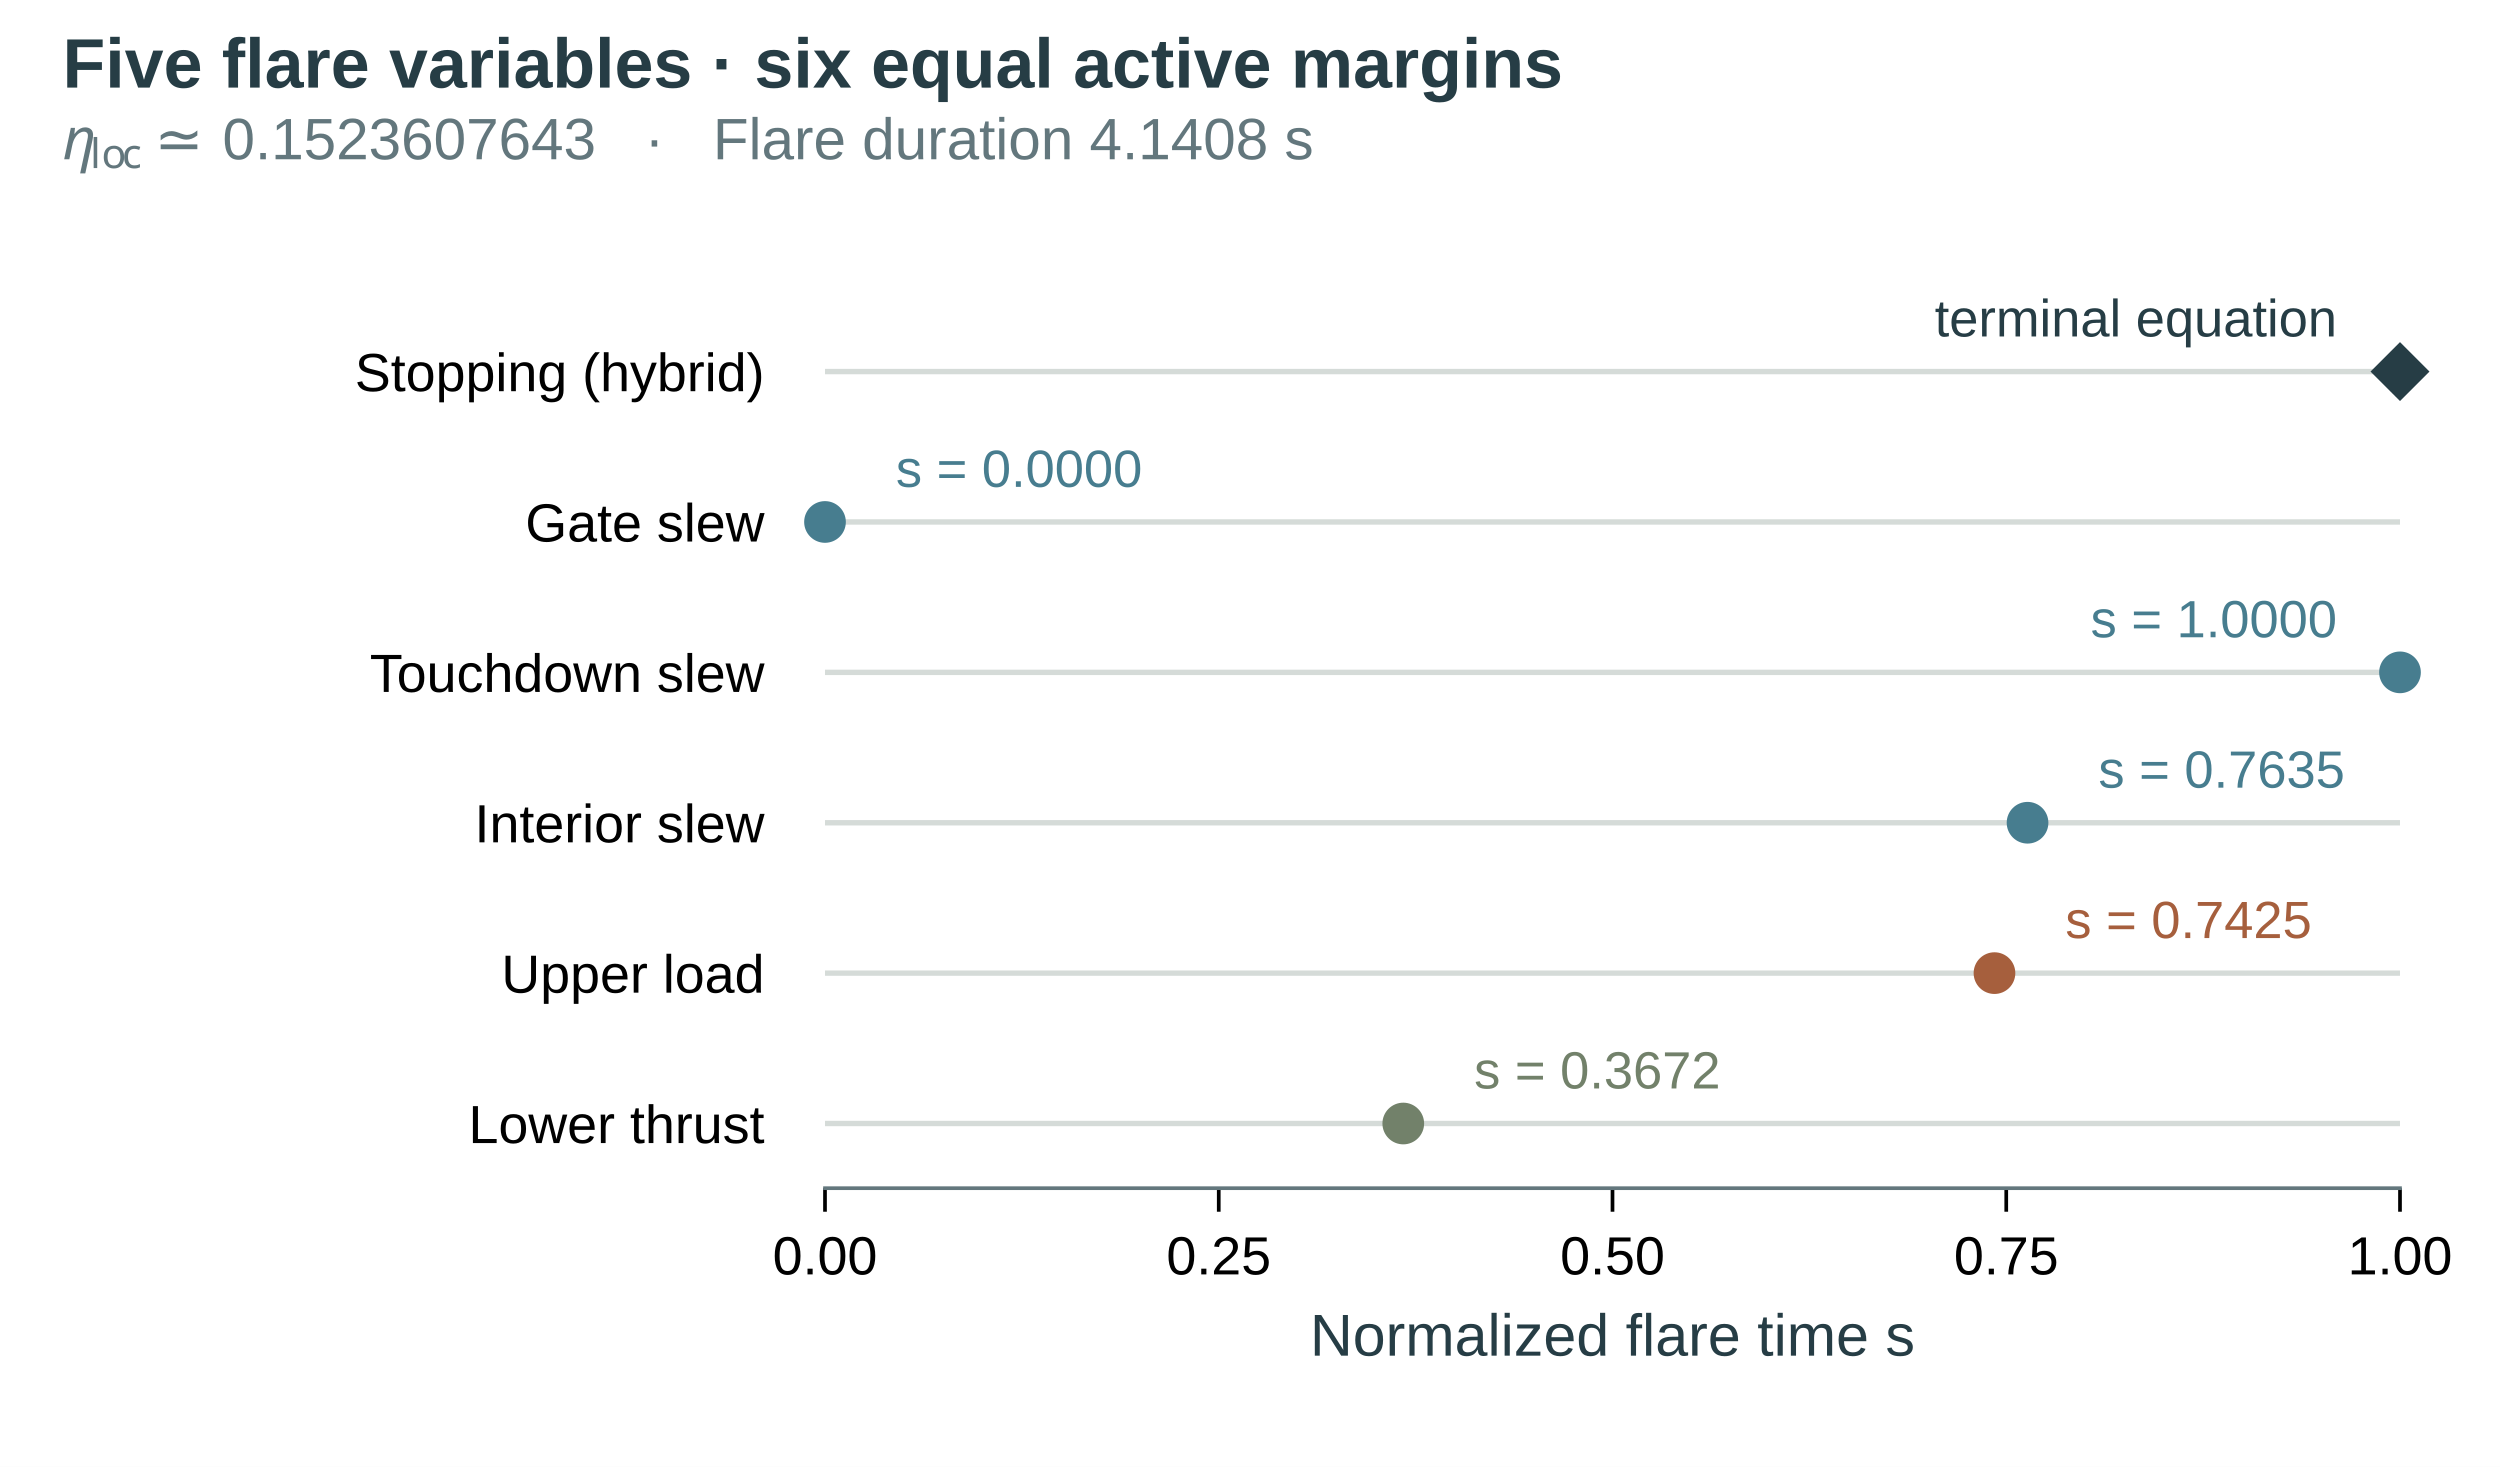
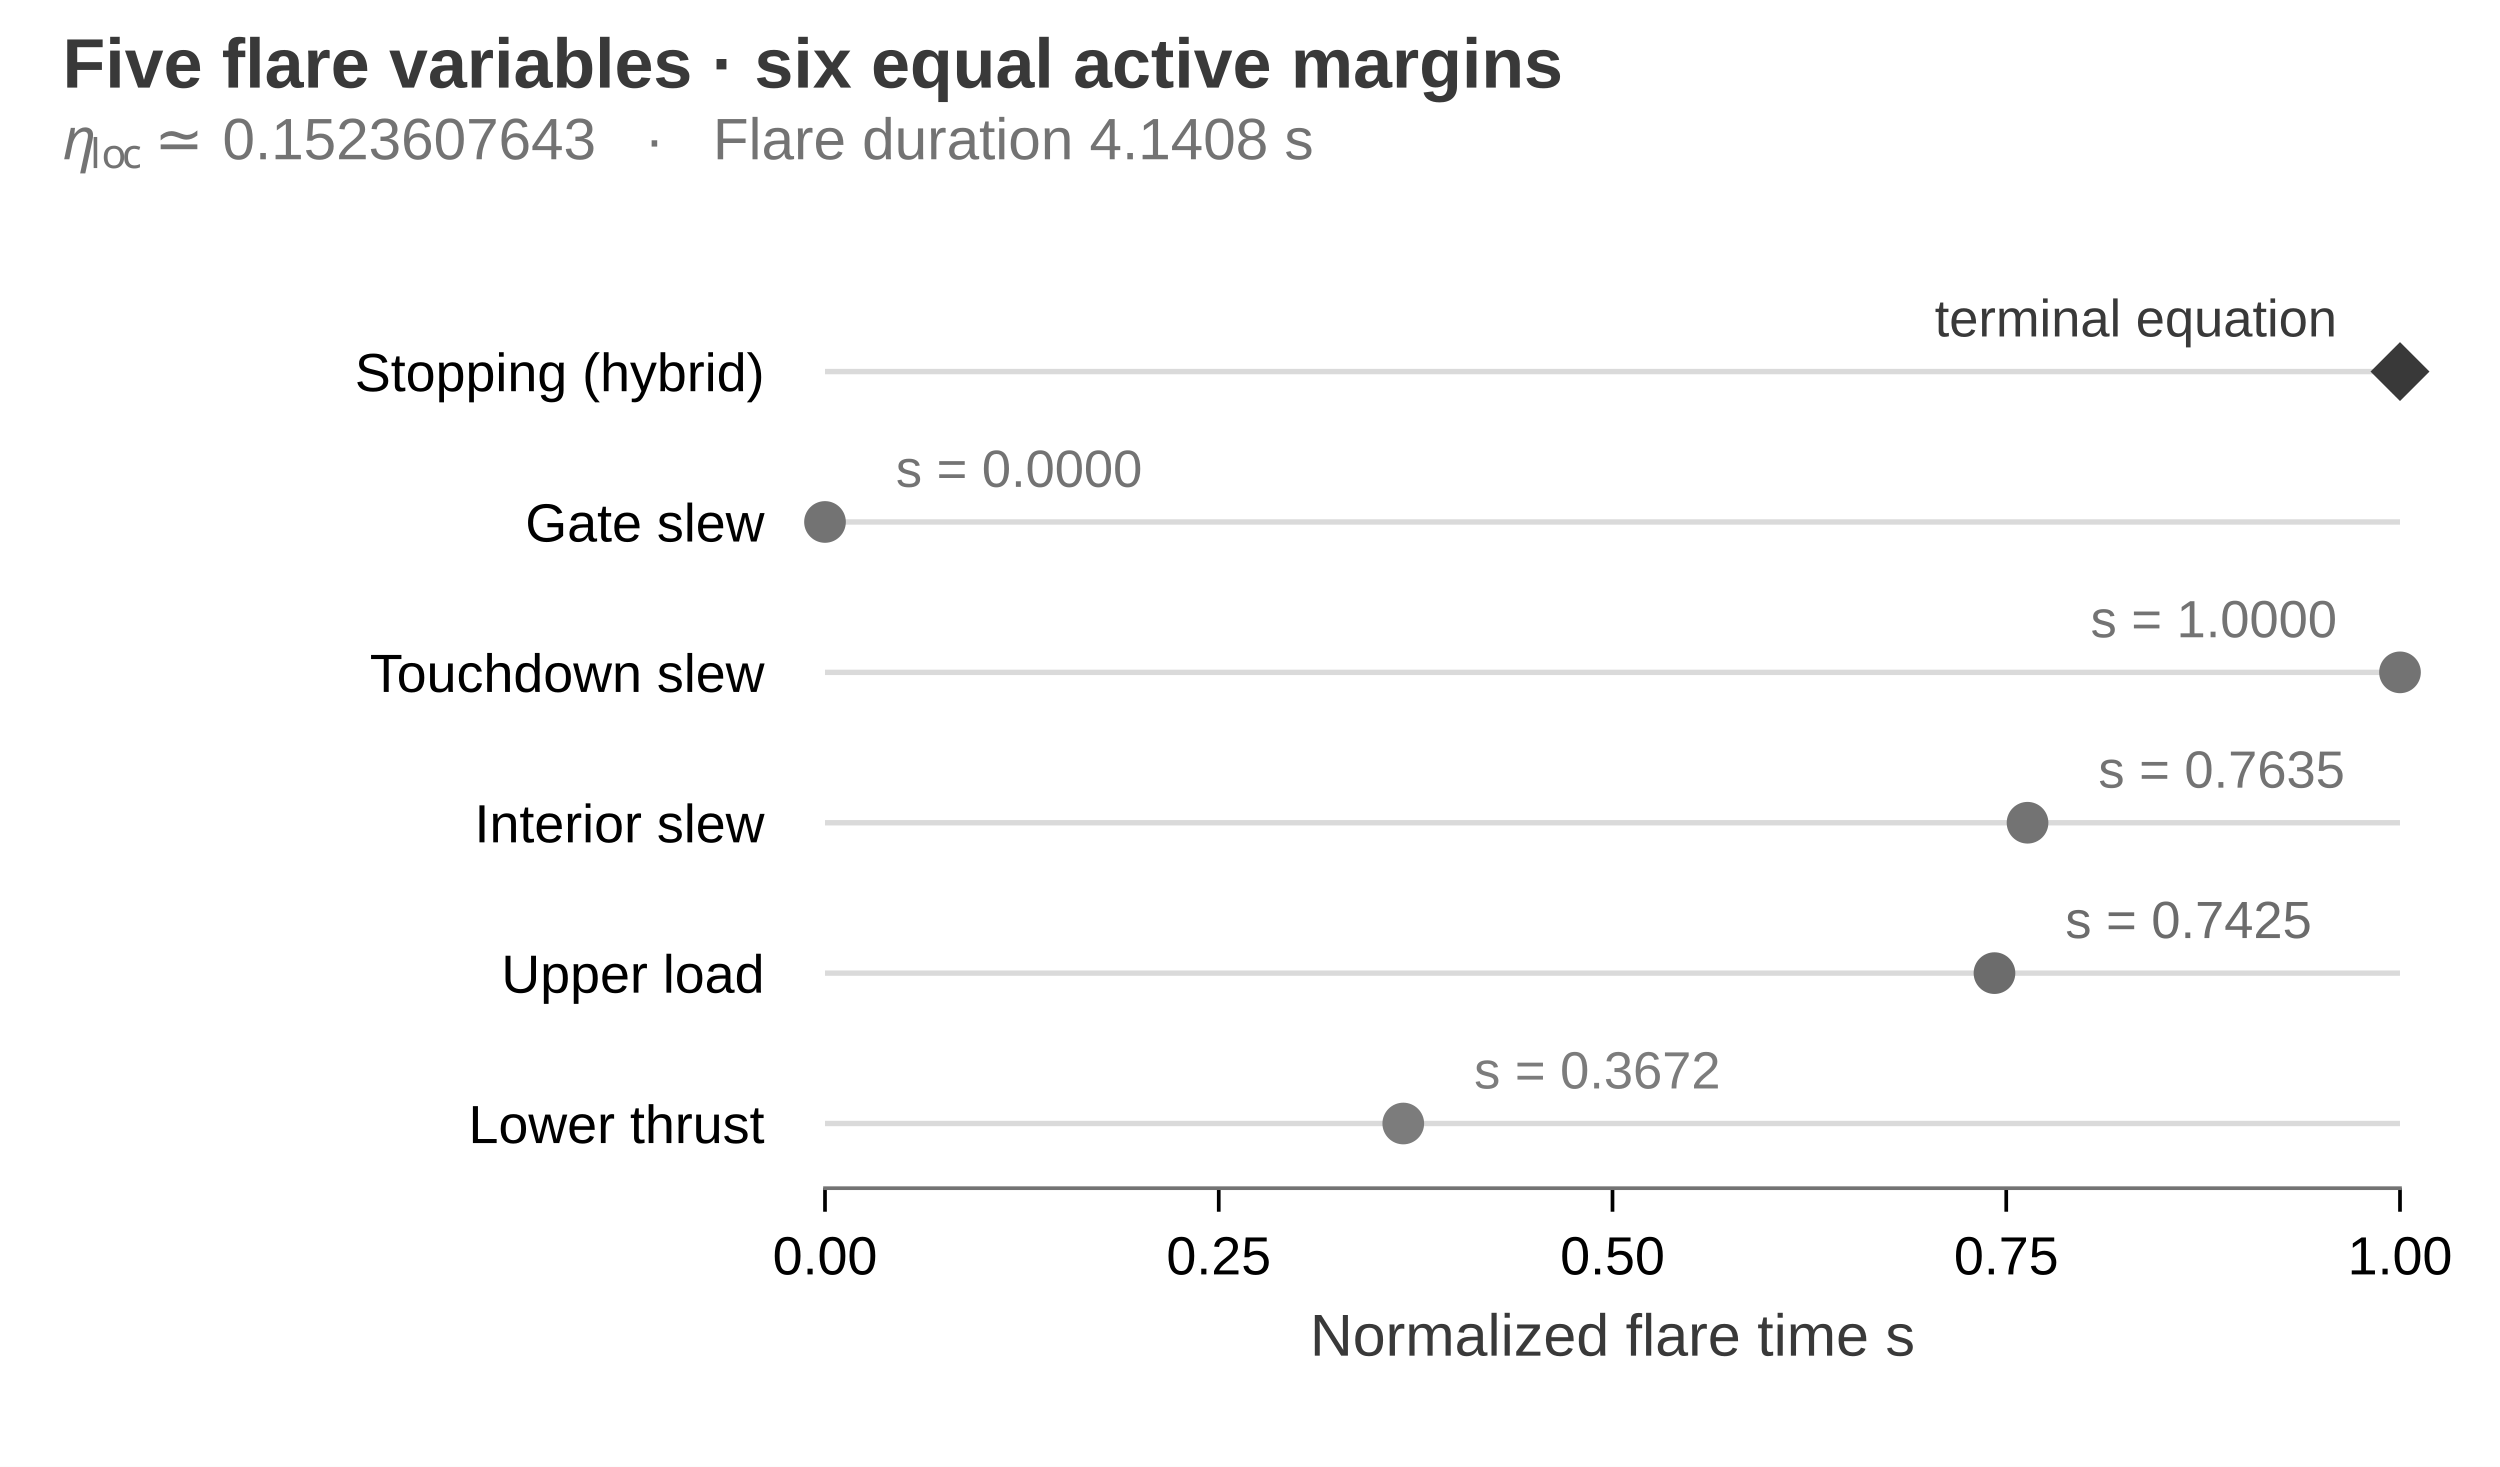
<svg xmlns="http://www.w3.org/2000/svg" xmlns:xlink="http://www.w3.org/1999/xlink" width="371.806pt" height="218.16pt" viewBox="0 0 371.806 218.16" version="1.1">
  <defs>
    <style type="text/css">*{stroke-linejoin: round; stroke-linecap: butt}</style>
  </defs>
  <g id="figure_1">
    <g id="patch_1">
      <path d="M 0 218.16  L 371.806 218.16  L 371.806 0  L 0 0  z " style="fill: #ffffff" />
    </g>
    <g id="axes_1">
      <g id="patch_2">
        <path d="M 122.696 176.71  L 356.933 176.71  L 356.933 43.632  L 122.696 43.632  z " style="fill: #ffffff" />
      </g>
      <g id="matplotlib.axis_1">
        <g id="xtick_1">
          <g id="line2d_1">
            <defs>
              <path id="m22aa7da705" d="M 0 0  L 0 3.5  " style="stroke: #000000; stroke-width: 0.55" />
            </defs>
            <g>
              <use xlink:href="#m22aa7da705" x="122.696" y="176.71" style="stroke: #000000; stroke-width: 0.55" />
            </g>
          </g>
          <g id="text_1">
            <text style="font-size: 8px; font-family: 'Arial'; text-anchor: middle" x="122.696" y="189.534" transform="rotate(-0 122.6959 189.5338)">0.00</text>
          </g>
        </g>
        <g id="xtick_2">
          <g id="line2d_2">
            <g>
              <use xlink:href="#m22aa7da705" x="181.255" y="176.71" style="stroke: #000000; stroke-width: 0.55" />
            </g>
          </g>
          <g id="text_2">
            <text style="font-size: 8px; font-family: 'Arial'; text-anchor: middle" x="181.255" y="189.534" transform="rotate(-0 181.2553 189.5338)">0.25</text>
          </g>
        </g>
        <g id="xtick_3">
          <g id="line2d_3">
            <g>
              <use xlink:href="#m22aa7da705" x="239.815" y="176.71" style="stroke: #000000; stroke-width: 0.55" />
            </g>
          </g>
          <g id="text_3">
            <text style="font-size: 8px; font-family: 'Arial'; text-anchor: middle" x="239.815" y="189.534" transform="rotate(-0 239.8147 189.5338)">0.50</text>
          </g>
        </g>
        <g id="xtick_4">
          <g id="line2d_4">
            <g>
              <use xlink:href="#m22aa7da705" x="298.374" y="176.71" style="stroke: #000000; stroke-width: 0.55" />
            </g>
          </g>
          <g id="text_4">
            <text style="font-size: 8px; font-family: 'Arial'; text-anchor: middle" x="298.374" y="189.534" transform="rotate(-0 298.3741 189.5338)">0.75</text>
          </g>
        </g>
        <g id="xtick_5">
          <g id="line2d_5">
            <g>
              <use xlink:href="#m22aa7da705" x="356.933" y="176.71" style="stroke: #000000; stroke-width: 0.55" />
            </g>
          </g>
          <g id="text_5">
            <text style="font-size: 8px; font-family: 'Arial'; text-anchor: middle" x="356.933" y="189.534" transform="rotate(-0 356.9335 189.5338)">1.00</text>
          </g>
        </g>
        <g id="text_6">
-           <text style="font-size: 8.8px; font-family: 'Arial'; text-anchor: middle; fill: #263d45" x="239.815" y="201.624" transform="rotate(-0 239.8147 201.6241)">Normalized flare time  s</text>
+           <text style="font-size: 8.8px; font-family: 'Arial'; text-anchor: middle; fill: #393939" x="239.815" y="201.624" transform="rotate(-0 239.8147 201.6241)">Normalized flare time  s</text>
        </g>
      </g>
      <g id="matplotlib.axis_2">
        <g id="ytick_1">
          <g id="line2d_6" />
          <g id="text_7">
            <text style="font-size: 8px; font-family: 'Arial'; text-anchor: end" x="113.696" y="170.004" transform="rotate(-0 113.6959 170.0043)">Lower thrust</text>
          </g>
        </g>
        <g id="ytick_2">
          <g id="line2d_7" />
          <g id="text_8">
            <text style="font-size: 8px; font-family: 'Arial'; text-anchor: end" x="113.696" y="147.638" transform="rotate(-0 113.6959 147.6384)">Upper load</text>
          </g>
        </g>
        <g id="ytick_3">
          <g id="line2d_8" />
          <g id="text_9">
            <text style="font-size: 8px; font-family: 'Arial'; text-anchor: end" x="113.696" y="125.272" transform="rotate(-0 113.6959 125.2724)">Interior slew</text>
          </g>
        </g>
        <g id="ytick_4">
          <g id="line2d_9" />
          <g id="text_10">
            <text style="font-size: 8px; font-family: 'Arial'; text-anchor: end" x="113.696" y="102.906" transform="rotate(-0 113.6959 102.9064)">Touchdown slew</text>
          </g>
        </g>
        <g id="ytick_5">
          <g id="line2d_10" />
          <g id="text_11">
            <text style="font-size: 8px; font-family: 'Arial'; text-anchor: end" x="113.696" y="80.54" transform="rotate(-0 113.6959 80.5404)">Gate slew</text>
          </g>
        </g>
        <g id="ytick_6">
          <g id="line2d_11" />
          <g id="text_12">
            <text style="font-size: 8px; font-family: 'Arial'; text-anchor: end" x="113.696" y="58.174" transform="rotate(-0 113.6959 58.17442)">Stopping (hybrid)</text>
          </g>
        </g>
      </g>
      <g id="LineCollection_1">
-         <path d="M 122.696 55.262  L 356.933 55.262  " clip-path="url(#pa35ed37f7e)" style="fill: none; stroke: #d5dbd8; stroke-width: 0.8" />
+         <path d="M 122.696 55.262  L 356.933 55.262  " clip-path="url(#pa35ed37f7e)" style="fill: none; stroke: #dadada; stroke-width: 0.8" />
      </g>
      <g id="line2d_12">
        <defs>
-           <path id="m38c807de8b" d="M -0 3.677  L 3.677 0  L 0 -3.677  L -3.677 -0  z " style="stroke: #263d45; stroke-linejoin: miter" />
-         </defs>
-         <g>
-           <use xlink:href="#m38c807de8b" x="356.933" y="55.262" style="fill: #263d45; stroke: #263d45; stroke-linejoin: miter" />
+           <path id="md821ce8986" d="M -0 3.677  L 3.677 0  L 0 -3.677  L -3.677 -0  z " style="stroke: #393939; stroke-linejoin: miter" />
+         </defs>
+         <g>
+           <use xlink:href="#md821ce8986" x="356.933" y="55.262" style="fill: #393939; stroke: #393939; stroke-linejoin: miter" />
        </g>
      </g>
      <g id="LineCollection_2">
-         <path d="M 122.696 77.628  L 356.933 77.628  " clip-path="url(#pa35ed37f7e)" style="fill: none; stroke: #d5dbd8; stroke-width: 0.8" />
+         <path d="M 122.696 77.628  L 356.933 77.628  " clip-path="url(#pa35ed37f7e)" style="fill: none; stroke: #dadada; stroke-width: 0.8" />
      </g>
      <g id="line2d_13">
        <defs>
-           <path id="m537b8fc117" d="M 0 2.6  C 0.69 2.6 1.351 2.326 1.838 1.838  C 2.326 1.351 2.6 0.69 2.6 0  C 2.6 -0.69 2.326 -1.351 1.838 -1.838  C 1.351 -2.326 0.69 -2.6 0 -2.6  C -0.69 -2.6 -1.351 -2.326 -1.838 -1.838  C -2.326 -1.351 -2.6 -0.69 -2.6 0  C -2.6 0.69 -2.326 1.351 -1.838 1.838  C -1.351 2.326 -0.69 2.6 0 2.6  z " style="stroke: #477d8f" />
-         </defs>
-         <g>
-           <use xlink:href="#m537b8fc117" x="122.696" y="77.628" style="fill: #477d8f; stroke: #477d8f" />
+           <path id="mab7e108557" d="M 0 2.6  C 0.69 2.6 1.351 2.326 1.838 1.838  C 2.326 1.351 2.6 0.69 2.6 0  C 2.6 -0.69 2.326 -1.351 1.838 -1.838  C 1.351 -2.326 0.69 -2.6 0 -2.6  C -0.69 -2.6 -1.351 -2.326 -1.838 -1.838  C -2.326 -1.351 -2.6 -0.69 -2.6 0  C -2.6 0.69 -2.326 1.351 -1.838 1.838  C -1.351 2.326 -0.69 2.6 0 2.6  z " style="stroke: #737373" />
+         </defs>
+         <g>
+           <use xlink:href="#mab7e108557" x="122.696" y="77.628" style="fill: #737373; stroke: #737373" />
        </g>
      </g>
      <g id="LineCollection_3">
-         <path d="M 122.696 99.994  L 356.933 99.994  " clip-path="url(#pa35ed37f7e)" style="fill: none; stroke: #d5dbd8; stroke-width: 0.8" />
+         <path d="M 122.696 99.994  L 356.933 99.994  " clip-path="url(#pa35ed37f7e)" style="fill: none; stroke: #dadada; stroke-width: 0.8" />
      </g>
      <g id="line2d_14">
        <g>
-           <use xlink:href="#m537b8fc117" x="356.933" y="99.994" style="fill: #477d8f; stroke: #477d8f" />
+           <use xlink:href="#mab7e108557" x="356.933" y="99.994" style="fill: #737373; stroke: #737373" />
        </g>
      </g>
      <g id="LineCollection_4">
-         <path d="M 122.696 122.36  L 356.933 122.36  " clip-path="url(#pa35ed37f7e)" style="fill: none; stroke: #d5dbd8; stroke-width: 0.8" />
+         <path d="M 122.696 122.36  L 356.933 122.36  " clip-path="url(#pa35ed37f7e)" style="fill: none; stroke: #dadada; stroke-width: 0.8" />
      </g>
      <g id="line2d_15">
        <g>
-           <use xlink:href="#m537b8fc117" x="301.541" y="122.36" style="fill: #477d8f; stroke: #477d8f" />
+           <use xlink:href="#mab7e108557" x="301.541" y="122.36" style="fill: #737373; stroke: #737373" />
        </g>
      </g>
      <g id="LineCollection_5">
-         <path d="M 122.696 144.726  L 356.933 144.726  " clip-path="url(#pa35ed37f7e)" style="fill: none; stroke: #d5dbd8; stroke-width: 0.8" />
+         <path d="M 122.696 144.726  L 356.933 144.726  " clip-path="url(#pa35ed37f7e)" style="fill: none; stroke: #dadada; stroke-width: 0.8" />
      </g>
      <g id="line2d_16">
        <defs>
-           <path id="m05eb3eaaee" d="M 0 2.6  C 0.69 2.6 1.351 2.326 1.838 1.838  C 2.326 1.351 2.6 0.69 2.6 0  C 2.6 -0.69 2.326 -1.351 1.838 -1.838  C 1.351 -2.326 0.69 -2.6 0 -2.6  C -0.69 -2.6 -1.351 -2.326 -1.838 -1.838  C -2.326 -1.351 -2.6 -0.69 -2.6 0  C -2.6 0.69 -2.326 1.351 -1.838 1.838  C -1.351 2.326 -0.69 2.6 0 2.6  z " style="stroke: #a65f3d" />
-         </defs>
-         <g>
-           <use xlink:href="#m05eb3eaaee" x="296.623" y="144.726" style="fill: #a65f3d; stroke: #a65f3d" />
+           <path id="mbf03a9a7ea" d="M 0 2.6  C 0.69 2.6 1.351 2.326 1.838 1.838  C 2.326 1.351 2.6 0.69 2.6 0  C 2.6 -0.69 2.326 -1.351 1.838 -1.838  C 1.351 -2.326 0.69 -2.6 0 -2.6  C -0.69 -2.6 -1.351 -2.326 -1.838 -1.838  C -2.326 -1.351 -2.6 -0.69 -2.6 0  C -2.6 0.69 -2.326 1.351 -1.838 1.838  C -1.351 2.326 -0.69 2.6 0 2.6  z " style="stroke: #6c6c6c" />
+         </defs>
+         <g>
+           <use xlink:href="#mbf03a9a7ea" x="296.623" y="144.726" style="fill: #6c6c6c; stroke: #6c6c6c" />
        </g>
      </g>
      <g id="LineCollection_6">
-         <path d="M 122.696 167.092  L 356.933 167.092  " clip-path="url(#pa35ed37f7e)" style="fill: none; stroke: #d5dbd8; stroke-width: 0.8" />
+         <path d="M 122.696 167.092  L 356.933 167.092  " clip-path="url(#pa35ed37f7e)" style="fill: none; stroke: #dadada; stroke-width: 0.8" />
      </g>
      <g id="line2d_17">
        <defs>
-           <path id="m43ba5fe91f" d="M 0 2.6  C 0.69 2.6 1.351 2.326 1.838 1.838  C 2.326 1.351 2.6 0.69 2.6 0  C 2.6 -0.69 2.326 -1.351 1.838 -1.838  C 1.351 -2.326 0.69 -2.6 0 -2.6  C -0.69 -2.6 -1.351 -2.326 -1.838 -1.838  C -2.326 -1.351 -2.6 -0.69 -2.6 0  C -2.6 0.69 -2.326 1.351 -1.838 1.838  C -1.351 2.326 -0.69 2.6 0 2.6  z " style="stroke: #72816a" />
-         </defs>
-         <g>
-           <use xlink:href="#m43ba5fe91f" x="208.698" y="167.092" style="fill: #72816a; stroke: #72816a" />
+           <path id="mabf294cff4" d="M 0 2.6  C 0.69 2.6 1.351 2.326 1.838 1.838  C 2.326 1.351 2.6 0.69 2.6 0  C 2.6 -0.69 2.326 -1.351 1.838 -1.838  C 1.351 -2.326 0.69 -2.6 0 -2.6  C -0.69 -2.6 -1.351 -2.326 -1.838 -1.838  C -2.326 -1.351 -2.6 -0.69 -2.6 0  C -2.6 0.69 -2.326 1.351 -1.838 1.838  C -1.351 2.326 -0.69 2.6 0 2.6  z " style="stroke: #7c7c7c" />
+         </defs>
+         <g>
+           <use xlink:href="#mabf294cff4" x="208.698" y="167.092" style="fill: #7c7c7c; stroke: #7c7c7c" />
        </g>
      </g>
      <g id="patch_3">
-         <path d="M 122.696 176.71  L 356.933 176.71  " style="fill: none; stroke: #63777d; stroke-width: 0.55; stroke-linejoin: miter; stroke-linecap: square" />
+         <path d="M 122.696 176.71  L 356.933 176.71  " style="fill: none; stroke: #737373; stroke-width: 0.55; stroke-linejoin: miter; stroke-linecap: square" />
      </g>
      <g id="text_13">
-         <text style="font-size: 7.8px; font-family: 'Arial'; text-anchor: end; fill: #263d45" x="347.564" y="50.042" transform="rotate(-0 347.564 50.04225)">terminal equation</text>
+         <text style="font-size: 7.8px; font-family: 'Arial'; text-anchor: end; fill: #393939" x="347.564" y="50.042" transform="rotate(-0 347.564 50.04225)">terminal equation</text>
      </g>
      <g id="text_14">
-         <text style="font-size: 7.8px; font-family: 'Arial'; text-anchor: start; fill: #477d8f" x="133.237" y="72.408" transform="rotate(-0 133.2366 72.40823)">s = 0.0000</text>
+         <text style="font-size: 7.8px; font-family: 'Arial'; text-anchor: start; fill: #737373" x="133.237" y="72.408" transform="rotate(-0 133.2366 72.40823)">s = 0.0000</text>
      </g>
      <g id="text_15">
-         <text style="font-size: 7.8px; font-family: 'Arial'; text-anchor: end; fill: #477d8f" x="347.564" y="94.774" transform="rotate(-0 347.564 94.77422)">s = 1.0000</text>
+         <text style="font-size: 7.8px; font-family: 'Arial'; text-anchor: end; fill: #737373" x="347.564" y="94.774" transform="rotate(-0 347.564 94.77422)">s = 1.0000</text>
      </g>
      <g id="text_16">
-         <text style="font-size: 7.8px; font-family: 'Arial'; text-anchor: start; fill: #477d8f" x="312.082" y="117.14" transform="rotate(-0 312.0819 117.1402)">s = 0.7635</text>
+         <text style="font-size: 7.8px; font-family: 'Arial'; text-anchor: start; fill: #737373" x="312.082" y="117.14" transform="rotate(-0 312.0819 117.1402)">s = 0.7635</text>
      </g>
      <g id="text_17">
-         <text style="font-size: 7.8px; font-family: 'Arial'; text-anchor: start; fill: #a65f3d" x="307.164" y="139.506" transform="rotate(-0 307.1638 139.5062)">s = 0.7425</text>
+         <text style="font-size: 7.8px; font-family: 'Arial'; text-anchor: start; fill: #6c6c6c" x="307.164" y="139.506" transform="rotate(-0 307.1638 139.5062)">s = 0.7425</text>
      </g>
      <g id="text_18">
-         <text style="font-size: 7.8px; font-family: 'Arial'; text-anchor: start; fill: #72816a" x="219.239" y="161.872" transform="rotate(-0 219.2392 161.8722)">s = 0.3672</text>
+         <text style="font-size: 7.8px; font-family: 'Arial'; text-anchor: start; fill: #7c7c7c" x="219.239" y="161.872" transform="rotate(-0 219.2392 161.8722)">s = 0.3672</text>
      </g>
    </g>
    <g id="text_19">
-       <text style="font-weight: 700; font-size: 10.4px; font-family: 'Arial'; text-anchor: start; fill: #263d45" x="9.295" y="13.025" transform="rotate(-0 9.295143 13.02548)">Five flare variables · six equal active margins</text>
+       <text style="font-weight: 700; font-size: 10.4px; font-family: 'Arial'; text-anchor: start; fill: #393939" x="9.295" y="13.025" transform="rotate(-0 9.295143 13.02548)">Five flare variables · six equal active margins</text>
    </g>
    <g id="text_20">
-       <g style="fill: #63777d" transform="translate(9.295143 24.44112)">
+       <g style="fill: #737373" transform="translate(9.295143 24.44112)">
        <text>
-           <tspan x="0" y="-0.75" style="font-style: italic; font-size: 8.7px; font-family: 'STIXGeneral'; fill: #63777d">η</tspan>
-           <tspan x="4.118" y="0.555" style="font-size: 6.09px; font-family: 'STIXGeneral'; fill: #63777d">l</tspan>
-           <tspan x="5.808" y="0.555" style="font-size: 6.09px; font-family: 'STIXGeneral'; fill: #63777d">o</tspan>
-           <tspan x="8.849" y="0.555" style="font-size: 6.09px; font-family: 'STIXGeneral'; fill: #63777d">c</tspan>
-           <tspan x="13.681" y="-0.75" style="font-size: 8.7px; font-family: 'STIXGeneral'; fill: #63777d">≃</tspan>
-           <tspan x="21.372" y="-0.75" style="font-size: 8.7px; font-family: 'Arial'; fill: #63777d"> </tspan>
-           <tspan x="23.785" y="-0.75" style="font-size: 8.7px; font-family: 'Arial'; fill: #63777d">0</tspan>
-           <tspan x="28.617" y="-0.75" style="font-size: 8.7px; font-family: 'Arial'; fill: #63777d">.</tspan>
-           <tspan x="31.031" y="-0.75" style="font-size: 8.7px; font-family: 'Arial'; fill: #63777d">1</tspan>
-           <tspan x="35.862" y="-0.75" style="font-size: 8.7px; font-family: 'Arial'; fill: #63777d">5</tspan>
-           <tspan x="40.694" y="-0.75" style="font-size: 8.7px; font-family: 'Arial'; fill: #63777d">2</tspan>
-           <tspan x="45.525" y="-0.75" style="font-size: 8.7px; font-family: 'Arial'; fill: #63777d">3</tspan>
-           <tspan x="50.357" y="-0.75" style="font-size: 8.7px; font-family: 'Arial'; fill: #63777d">6</tspan>
-           <tspan x="55.188" y="-0.75" style="font-size: 8.7px; font-family: 'Arial'; fill: #63777d">0</tspan>
-           <tspan x="60.02" y="-0.75" style="font-size: 8.7px; font-family: 'Arial'; fill: #63777d">7</tspan>
-           <tspan x="64.852" y="-0.75" style="font-size: 8.7px; font-family: 'Arial'; fill: #63777d">6</tspan>
-           <tspan x="69.683" y="-0.75" style="font-size: 8.7px; font-family: 'Arial'; fill: #63777d">4</tspan>
-           <tspan x="74.515" y="-0.75" style="font-size: 8.7px; font-family: 'Arial'; fill: #63777d">3</tspan>
-           <tspan x="79.346" y="-0.75" style="font-size: 8.7px; font-family: 'Arial'; fill: #63777d"> </tspan>
-           <tspan x="81.76" y="-0.75" style="font-size: 8.7px; font-family: 'Arial'; fill: #63777d"> </tspan>
-           <tspan x="84.174" y="-0.75" style="font-size: 8.7px; font-family: 'Arial'; fill: #63777d"> </tspan>
-           <tspan x="86.587" y="-0.75" style="font-size: 8.7px; font-family: 'Arial'; fill: #63777d">·</tspan>
-           <tspan x="89.48" y="-0.75" style="font-size: 8.7px; font-family: 'Arial'; fill: #63777d"> </tspan>
-           <tspan x="91.894" y="-0.75" style="font-size: 8.7px; font-family: 'Arial'; fill: #63777d"> </tspan>
-           <tspan x="94.308" y="-0.75" style="font-size: 8.7px; font-family: 'Arial'; fill: #63777d"> </tspan>
-           <tspan x="96.721" y="-0.75" style="font-size: 8.7px; font-family: 'Arial'; fill: #63777d">F</tspan>
-           <tspan x="102.028" y="-0.75" style="font-size: 8.7px; font-family: 'Arial'; fill: #63777d">l</tspan>
-           <tspan x="103.958" y="-0.75" style="font-size: 8.7px; font-family: 'Arial'; fill: #63777d">a</tspan>
-           <tspan x="108.79" y="-0.75" style="font-size: 8.7px; font-family: 'Arial'; fill: #63777d">r</tspan>
-           <tspan x="111.683" y="-0.75" style="font-size: 8.7px; font-family: 'Arial'; fill: #63777d">e</tspan>
-           <tspan x="116.514" y="-0.75" style="font-size: 8.7px; font-family: 'Arial'; fill: #63777d"> </tspan>
-           <tspan x="118.928" y="-0.75" style="font-size: 8.7px; font-family: 'Arial'; fill: #63777d">d</tspan>
-           <tspan x="123.759" y="-0.75" style="font-size: 8.7px; font-family: 'Arial'; fill: #63777d">u</tspan>
-           <tspan x="128.591" y="-0.75" style="font-size: 8.7px; font-family: 'Arial'; fill: #63777d">r</tspan>
-           <tspan x="131.484" y="-0.75" style="font-size: 8.7px; font-family: 'Arial'; fill: #63777d">a</tspan>
-           <tspan x="136.316" y="-0.75" style="font-size: 8.7px; font-family: 'Arial'; fill: #63777d">t</tspan>
-           <tspan x="138.729" y="-0.75" style="font-size: 8.7px; font-family: 'Arial'; fill: #63777d">i</tspan>
-           <tspan x="140.659" y="-0.75" style="font-size: 8.7px; font-family: 'Arial'; fill: #63777d">o</tspan>
-           <tspan x="145.491" y="-0.75" style="font-size: 8.7px; font-family: 'Arial'; fill: #63777d">n</tspan>
-           <tspan x="150.322" y="-0.75" style="font-size: 8.7px; font-family: 'Arial'; fill: #63777d"> </tspan>
-           <tspan x="152.736" y="-0.75" style="font-size: 8.7px; font-family: 'Arial'; fill: #63777d">4</tspan>
-           <tspan x="157.568" y="-0.75" style="font-size: 8.7px; font-family: 'Arial'; fill: #63777d">.</tspan>
-           <tspan x="159.981" y="-0.75" style="font-size: 8.7px; font-family: 'Arial'; fill: #63777d">1</tspan>
-           <tspan x="164.813" y="-0.75" style="font-size: 8.7px; font-family: 'Arial'; fill: #63777d">4</tspan>
-           <tspan x="169.644" y="-0.75" style="font-size: 8.7px; font-family: 'Arial'; fill: #63777d">0</tspan>
-           <tspan x="174.476" y="-0.75" style="font-size: 8.7px; font-family: 'Arial'; fill: #63777d">8</tspan>
-           <tspan x="179.308" y="-0.75" style="font-size: 8.7px; font-family: 'Arial'; fill: #63777d"> </tspan>
-           <tspan x="181.721" y="-0.75" style="font-size: 8.7px; font-family: 'Arial'; fill: #63777d">s</tspan>
+           <tspan x="0" y="-0.75" style="font-style: italic; font-size: 8.7px; font-family: 'STIXGeneral'; fill: #737373">η</tspan>
+           <tspan x="4.118" y="0.555" style="font-size: 6.09px; font-family: 'STIXGeneral'; fill: #737373">l</tspan>
+           <tspan x="5.808" y="0.555" style="font-size: 6.09px; font-family: 'STIXGeneral'; fill: #737373">o</tspan>
+           <tspan x="8.849" y="0.555" style="font-size: 6.09px; font-family: 'STIXGeneral'; fill: #737373">c</tspan>
+           <tspan x="13.681" y="-0.75" style="font-size: 8.7px; font-family: 'STIXGeneral'; fill: #737373">≃</tspan>
+           <tspan x="21.372" y="-0.75" style="font-size: 8.7px; font-family: 'Arial'; fill: #737373"> </tspan>
+           <tspan x="23.785" y="-0.75" style="font-size: 8.7px; font-family: 'Arial'; fill: #737373">0</tspan>
+           <tspan x="28.617" y="-0.75" style="font-size: 8.7px; font-family: 'Arial'; fill: #737373">.</tspan>
+           <tspan x="31.031" y="-0.75" style="font-size: 8.7px; font-family: 'Arial'; fill: #737373">1</tspan>
+           <tspan x="35.862" y="-0.75" style="font-size: 8.7px; font-family: 'Arial'; fill: #737373">5</tspan>
+           <tspan x="40.694" y="-0.75" style="font-size: 8.7px; font-family: 'Arial'; fill: #737373">2</tspan>
+           <tspan x="45.525" y="-0.75" style="font-size: 8.7px; font-family: 'Arial'; fill: #737373">3</tspan>
+           <tspan x="50.357" y="-0.75" style="font-size: 8.7px; font-family: 'Arial'; fill: #737373">6</tspan>
+           <tspan x="55.188" y="-0.75" style="font-size: 8.7px; font-family: 'Arial'; fill: #737373">0</tspan>
+           <tspan x="60.02" y="-0.75" style="font-size: 8.7px; font-family: 'Arial'; fill: #737373">7</tspan>
+           <tspan x="64.852" y="-0.75" style="font-size: 8.7px; font-family: 'Arial'; fill: #737373">6</tspan>
+           <tspan x="69.683" y="-0.75" style="font-size: 8.7px; font-family: 'Arial'; fill: #737373">4</tspan>
+           <tspan x="74.515" y="-0.75" style="font-size: 8.7px; font-family: 'Arial'; fill: #737373">3</tspan>
+           <tspan x="79.346" y="-0.75" style="font-size: 8.7px; font-family: 'Arial'; fill: #737373"> </tspan>
+           <tspan x="81.76" y="-0.75" style="font-size: 8.7px; font-family: 'Arial'; fill: #737373"> </tspan>
+           <tspan x="84.174" y="-0.75" style="font-size: 8.7px; font-family: 'Arial'; fill: #737373"> </tspan>
+           <tspan x="86.587" y="-0.75" style="font-size: 8.7px; font-family: 'Arial'; fill: #737373">·</tspan>
+           <tspan x="89.48" y="-0.75" style="font-size: 8.7px; font-family: 'Arial'; fill: #737373"> </tspan>
+           <tspan x="91.894" y="-0.75" style="font-size: 8.7px; font-family: 'Arial'; fill: #737373"> </tspan>
+           <tspan x="94.308" y="-0.75" style="font-size: 8.7px; font-family: 'Arial'; fill: #737373"> </tspan>
+           <tspan x="96.721" y="-0.75" style="font-size: 8.7px; font-family: 'Arial'; fill: #737373">F</tspan>
+           <tspan x="102.028" y="-0.75" style="font-size: 8.7px; font-family: 'Arial'; fill: #737373">l</tspan>
+           <tspan x="103.958" y="-0.75" style="font-size: 8.7px; font-family: 'Arial'; fill: #737373">a</tspan>
+           <tspan x="108.79" y="-0.75" style="font-size: 8.7px; font-family: 'Arial'; fill: #737373">r</tspan>
+           <tspan x="111.683" y="-0.75" style="font-size: 8.7px; font-family: 'Arial'; fill: #737373">e</tspan>
+           <tspan x="116.514" y="-0.75" style="font-size: 8.7px; font-family: 'Arial'; fill: #737373"> </tspan>
+           <tspan x="118.928" y="-0.75" style="font-size: 8.7px; font-family: 'Arial'; fill: #737373">d</tspan>
+           <tspan x="123.759" y="-0.75" style="font-size: 8.7px; font-family: 'Arial'; fill: #737373">u</tspan>
+           <tspan x="128.591" y="-0.75" style="font-size: 8.7px; font-family: 'Arial'; fill: #737373">r</tspan>
+           <tspan x="131.484" y="-0.75" style="font-size: 8.7px; font-family: 'Arial'; fill: #737373">a</tspan>
+           <tspan x="136.316" y="-0.75" style="font-size: 8.7px; font-family: 'Arial'; fill: #737373">t</tspan>
+           <tspan x="138.729" y="-0.75" style="font-size: 8.7px; font-family: 'Arial'; fill: #737373">i</tspan>
+           <tspan x="140.659" y="-0.75" style="font-size: 8.7px; font-family: 'Arial'; fill: #737373">o</tspan>
+           <tspan x="145.491" y="-0.75" style="font-size: 8.7px; font-family: 'Arial'; fill: #737373">n</tspan>
+           <tspan x="150.322" y="-0.75" style="font-size: 8.7px; font-family: 'Arial'; fill: #737373"> </tspan>
+           <tspan x="152.736" y="-0.75" style="font-size: 8.7px; font-family: 'Arial'; fill: #737373">4</tspan>
+           <tspan x="157.568" y="-0.75" style="font-size: 8.7px; font-family: 'Arial'; fill: #737373">.</tspan>
+           <tspan x="159.981" y="-0.75" style="font-size: 8.7px; font-family: 'Arial'; fill: #737373">1</tspan>
+           <tspan x="164.813" y="-0.75" style="font-size: 8.7px; font-family: 'Arial'; fill: #737373">4</tspan>
+           <tspan x="169.644" y="-0.75" style="font-size: 8.7px; font-family: 'Arial'; fill: #737373">0</tspan>
+           <tspan x="174.476" y="-0.75" style="font-size: 8.7px; font-family: 'Arial'; fill: #737373">8</tspan>
+           <tspan x="179.308" y="-0.75" style="font-size: 8.7px; font-family: 'Arial'; fill: #737373"> </tspan>
+           <tspan x="181.721" y="-0.75" style="font-size: 8.7px; font-family: 'Arial'; fill: #737373">s</tspan>
        </text>
      </g>
    </g>
  </g>
  <defs>
    <clipPath id="pa35ed37f7e">
      <rect x="122.696" y="43.632" width="234.238" height="133.078" />
    </clipPath>
  </defs>
</svg>
